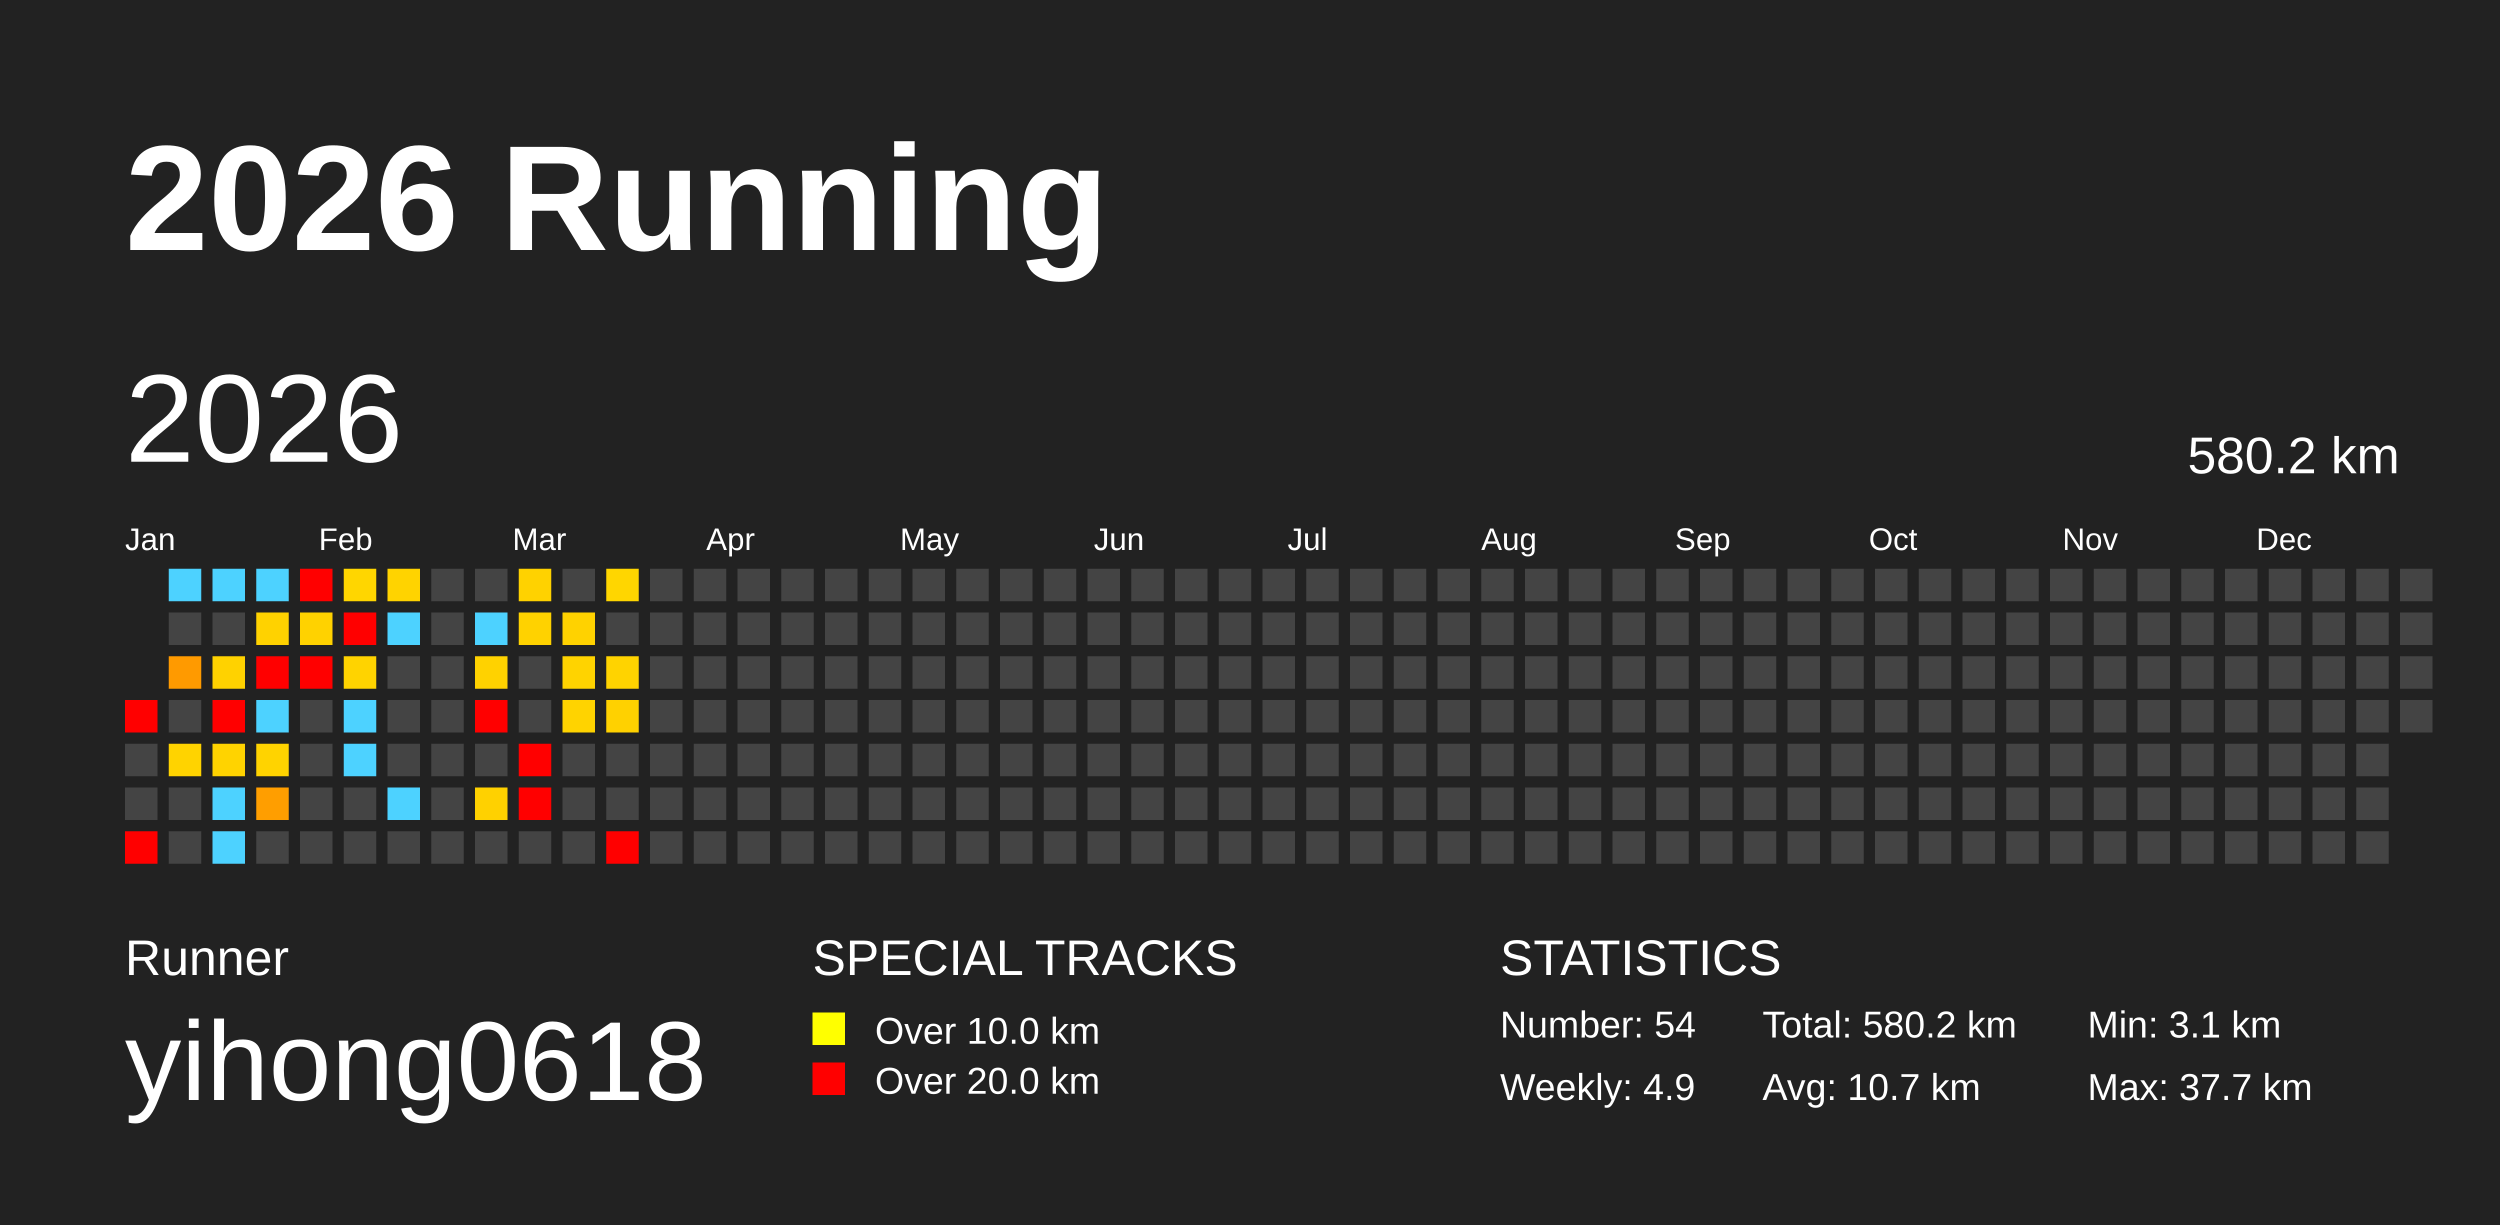
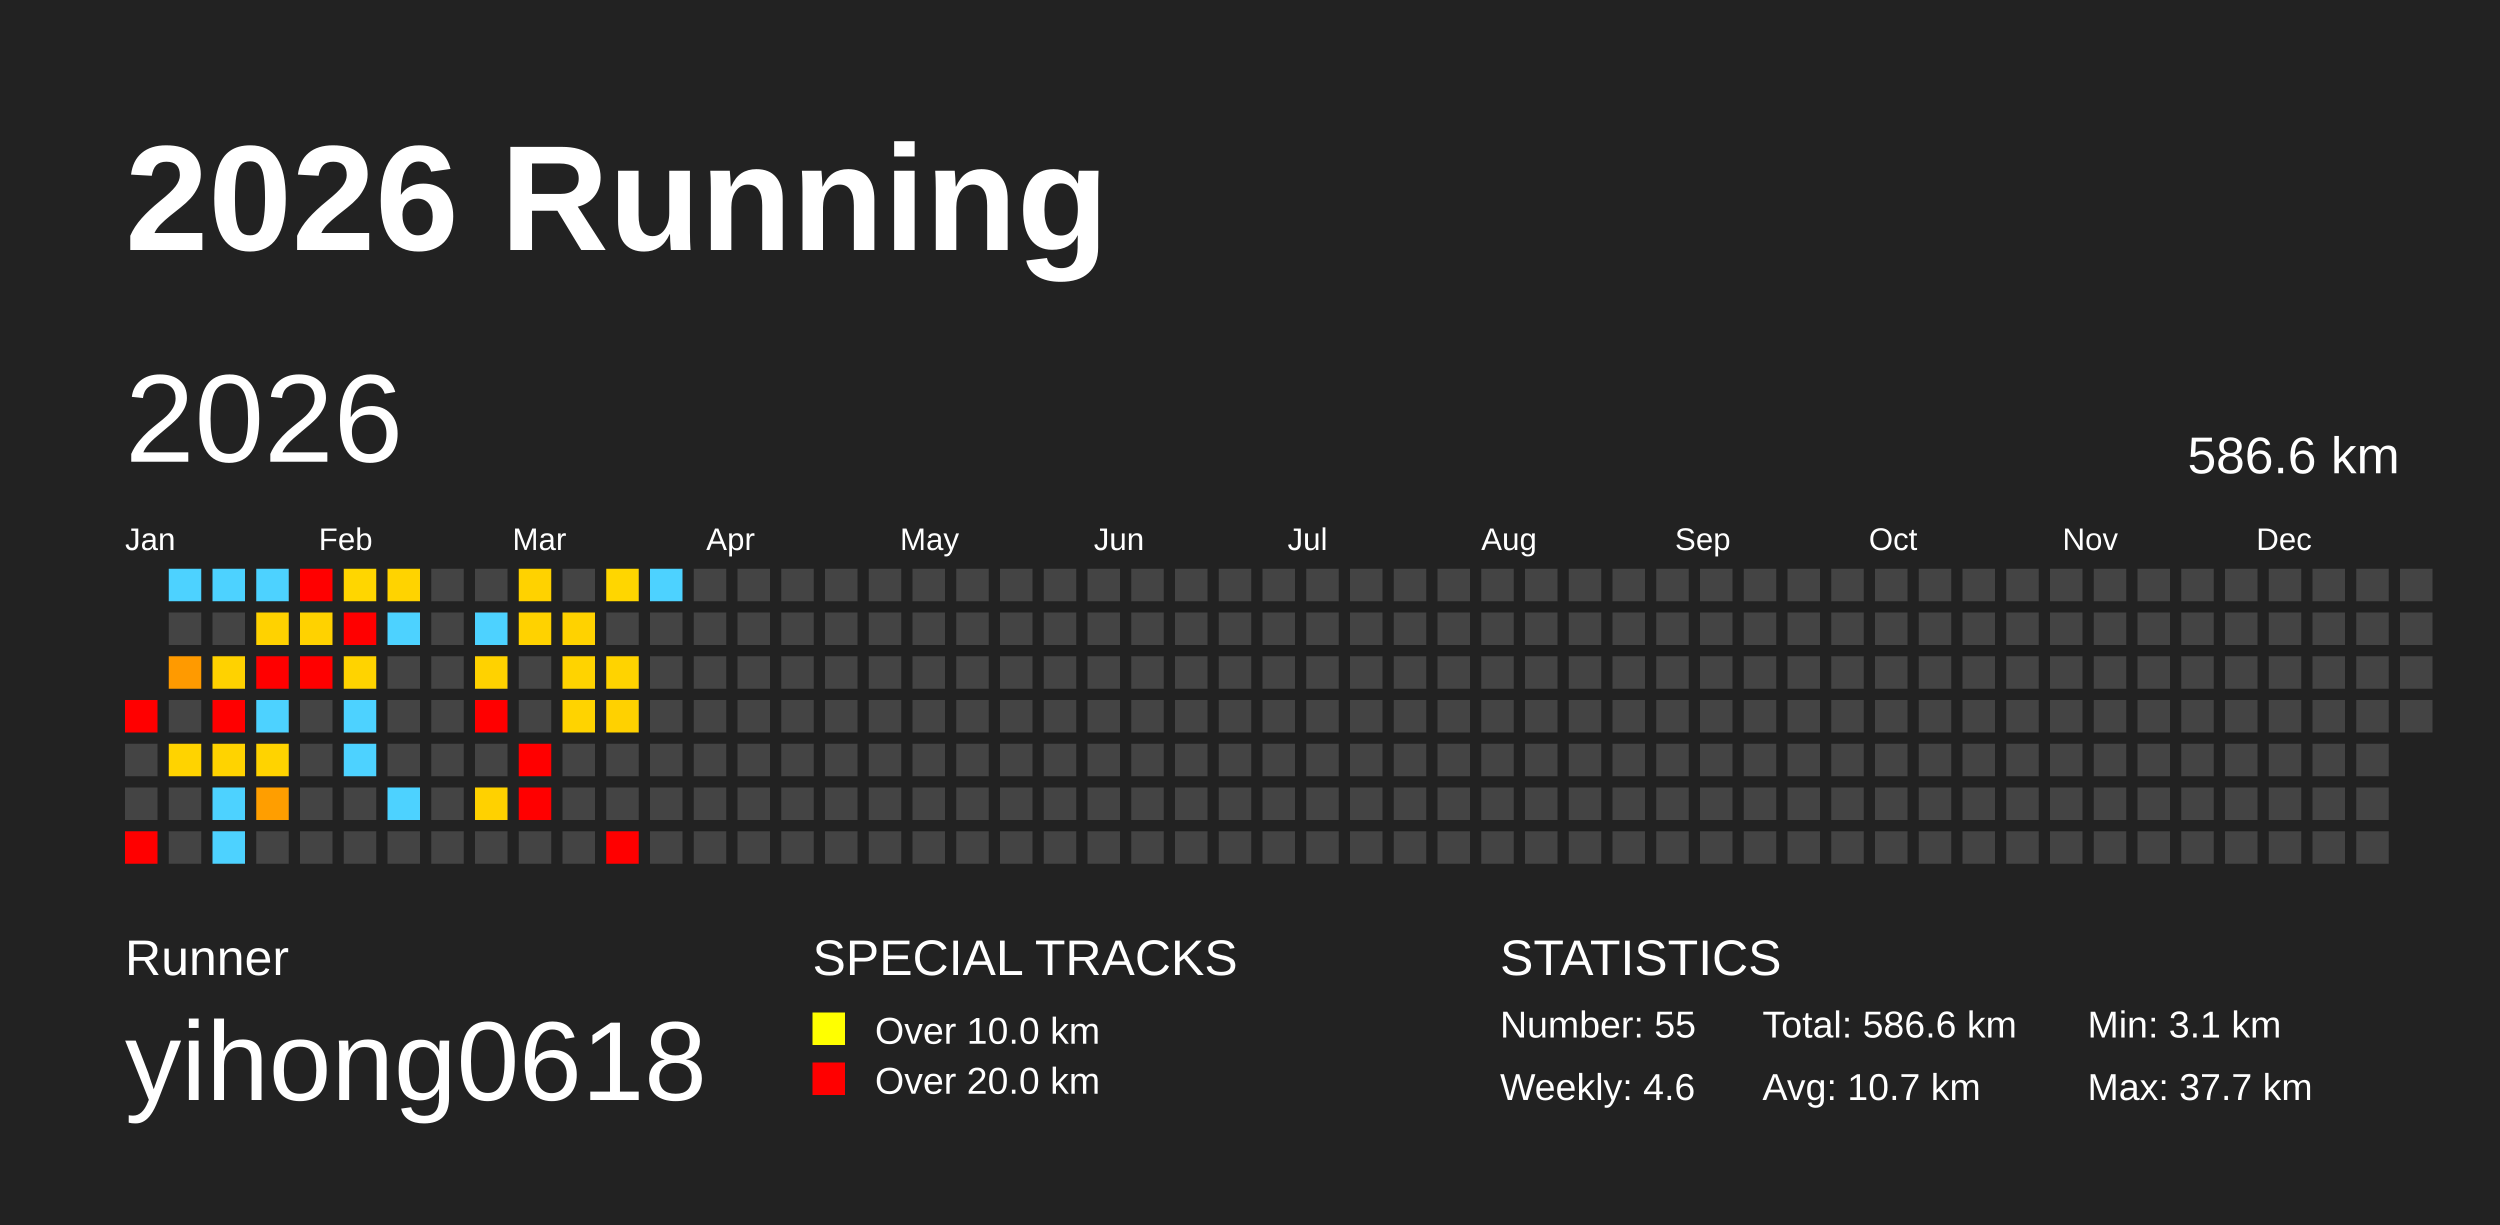
<svg xmlns="http://www.w3.org/2000/svg" baseProfile="full" height="98mm" version="1.1" viewBox="0,0,200,98" width="200mm">
  <defs />
  <rect fill="#222222" height="98" width="200" x="0" y="0" />
  <text fill="#FFFFFF" style="font-size:12px; font-family:Arial; font-weight:bold;" x="10" y="20">2026 Running</text>
  <text fill="#FFFFFF" style="font-size:4px; font-family:Arial" x="10" y="78">Runner</text>
  <text fill="#FFFFFF" style="font-size:9px; font-family:Arial" x="10" y="88">yihong0618</text>
  <text fill="#FFFFFF" style="font-size:4px; font-family:Arial" x="65" y="78">SPECIAL TRACKS</text>
  <rect fill="yellow" height="2.6" width="2.6" x="65" y="81" />
  <text fill="#FFFFFF" style="font-size:3px; font-family:Arial" x="70" y="83.5">Over 10.0 km</text>
  <rect fill="red" height="2.6" width="2.6" x="65" y="85" />
  <text fill="#FFFFFF" style="font-size:3px; font-family:Arial" x="70" y="87.5">Over 20.0 km</text>
  <text fill="#FFFFFF" style="font-size:4px; font-family:Arial" x="120" y="78">STATISTICS</text>
-   <text fill="#FFFFFF" style="font-size:3px; font-family:Arial" x="120" y="83">Number: 54</text>
-   <text fill="#FFFFFF" style="font-size:3px; font-family:Arial" x="120" y="88">Weekly: 4.9</text>
-   <text fill="#FFFFFF" style="font-size:3px; font-family:Arial" x="141" y="83">Total: 580.2 km</text>
+   <text fill="#FFFFFF" style="font-size:3px; font-family:Arial" x="120" y="83">Number: 55</text>
+   <text fill="#FFFFFF" style="font-size:3px; font-family:Arial" x="120" y="88">Weekly: 4.6</text>
+   <text fill="#FFFFFF" style="font-size:3px; font-family:Arial" x="141" y="83">Total: 586.6 km</text>
  <text fill="#FFFFFF" style="font-size:3px; font-family:Arial" x="141" y="88">Avg: 10.7 km</text>
  <text fill="#FFFFFF" style="font-size:3px; font-family:Arial" x="167" y="83">Min: 3.1 km</text>
  <text fill="#FFFFFF" style="font-size:3px; font-family:Arial" x="167" y="88">Max: 37.7 km</text>
  <text dominant-baseline="hanging" fill="#FFFFFF" style="font-size:10.0px; font-family:Arial;" x="10" y="30">2026</text>
-   <text dominant-baseline="hanging" fill="#FFFFFF" style="font-size:4.125px; font-family:Arial;" x="175" y="35">580.2 km</text>
+   <text dominant-baseline="hanging" fill="#FFFFFF" style="font-size:4.125px; font-family:Arial;" x="175" y="35">586.6 km</text>
  <text fill="#FFFFFF" style="font-size:2.5px; font-family:Arial" x="10.0" y="44">Jan</text>
  <text fill="#FFFFFF" style="font-size:2.5px; font-family:Arial" x="25.5" y="44">Feb</text>
  <text fill="#FFFFFF" style="font-size:2.5px; font-family:Arial" x="41.0" y="44">Mar</text>
  <text fill="#FFFFFF" style="font-size:2.5px; font-family:Arial" x="56.5" y="44">Apr</text>
  <text fill="#FFFFFF" style="font-size:2.5px; font-family:Arial" x="72.0" y="44">May</text>
  <text fill="#FFFFFF" style="font-size:2.5px; font-family:Arial" x="87.5" y="44">Jun</text>
  <text fill="#FFFFFF" style="font-size:2.5px; font-family:Arial" x="103.0" y="44">Jul</text>
  <text fill="#FFFFFF" style="font-size:2.5px; font-family:Arial" x="118.5" y="44">Aug</text>
  <text fill="#FFFFFF" style="font-size:2.5px; font-family:Arial" x="134.0" y="44">Sep</text>
  <text fill="#FFFFFF" style="font-size:2.5px; font-family:Arial" x="149.5" y="44">Oct</text>
  <text fill="#FFFFFF" style="font-size:2.5px; font-family:Arial" x="165.0" y="44">Nov</text>
  <text fill="#FFFFFF" style="font-size:2.5px; font-family:Arial" x="180.5" y="44">Dec</text>
  <rect fill="red" height="2.6" width="2.6" x="10.0" y="56.0" />
  <rect fill="#444444" height="2.6" width="2.6" x="10.0" y="59.5" />
  <rect fill="#444444" height="2.6" width="2.6" x="10.0" y="63.0" />
  <rect fill="red" height="2.6" width="2.6" x="10.0" y="66.5" />
  <rect fill="#4dd2ff" height="2.6" width="2.6" x="13.5" y="45.5" />
  <rect fill="#444444" height="2.6" width="2.6" x="13.5" y="49.0" />
  <rect fill="#ff9a00" height="2.6" width="2.6" x="13.5" y="52.5" />
  <rect fill="#444444" height="2.6" width="2.6" x="13.5" y="56.0" />
  <rect fill="#ffd300" height="2.6" width="2.6" x="13.5" y="59.5" />
  <rect fill="#444444" height="2.6" width="2.6" x="13.5" y="63.0" />
  <rect fill="#444444" height="2.6" width="2.6" x="13.5" y="66.5" />
  <rect fill="#4dd2ff" height="2.6" width="2.6" x="17.0" y="45.5" />
  <rect fill="#444444" height="2.6" width="2.6" x="17.0" y="49.0" />
  <rect fill="#ffd200" height="2.6" width="2.6" x="17.0" y="52.5" />
  <rect fill="red" height="2.6" width="2.6" x="17.0" y="56.0" />
  <rect fill="#ffd300" height="2.6" width="2.6" x="17.0" y="59.5" />
  <rect fill="#4dd2ff" height="2.6" width="2.6" x="17.0" y="63.0" />
  <rect fill="#4dd2ff" height="2.6" width="2.6" x="17.0" y="66.5" />
  <rect fill="#4dd2ff" height="2.6" width="2.6" x="20.5" y="45.5" />
  <rect fill="#ffd200" height="2.6" width="2.6" x="20.5" y="49.0" />
  <rect fill="red" height="2.6" width="2.6" x="20.5" y="52.5" />
  <rect fill="#4dd2ff" height="2.6" width="2.6" x="20.5" y="56.0" />
  <rect fill="#ffd300" height="2.6" width="2.6" x="20.5" y="59.5" />
  <rect fill="#ff9e00" height="2.6" width="2.6" x="20.5" y="63.0" />
  <rect fill="#444444" height="2.6" width="2.6" x="20.5" y="66.5" />
  <rect fill="red" height="2.6" width="2.6" x="24.0" y="45.5" />
  <rect fill="#ffd200" height="2.6" width="2.6" x="24.0" y="49.0" />
  <rect fill="red" height="2.6" width="2.6" x="24.0" y="52.5" />
  <rect fill="#444444" height="2.6" width="2.6" x="24.0" y="56.0" />
  <rect fill="#444444" height="2.6" width="2.6" x="24.0" y="59.5" />
  <rect fill="#444444" height="2.6" width="2.6" x="24.0" y="63.0" />
  <rect fill="#444444" height="2.6" width="2.6" x="24.0" y="66.5" />
  <rect fill="#ffd600" height="2.6" width="2.6" x="27.5" y="45.5" />
  <rect fill="red" height="2.6" width="2.6" x="27.5" y="49.0" />
  <rect fill="#ffd300" height="2.6" width="2.6" x="27.5" y="52.5" />
  <rect fill="#4dd2ff" height="2.6" width="2.6" x="27.5" y="56.0" />
  <rect fill="#4dd2ff" height="2.6" width="2.6" x="27.5" y="59.5" />
  <rect fill="#444444" height="2.6" width="2.6" x="27.5" y="63.0" />
  <rect fill="#444444" height="2.6" width="2.6" x="27.5" y="66.5" />
  <rect fill="#ffd300" height="2.6" width="2.6" x="31.0" y="45.5" />
  <rect fill="#4dd2ff" height="2.6" width="2.6" x="31.0" y="49.0" />
  <rect fill="#444444" height="2.6" width="2.6" x="31.0" y="52.5" />
  <rect fill="#444444" height="2.6" width="2.6" x="31.0" y="56.0" />
  <rect fill="#444444" height="2.6" width="2.6" x="31.0" y="59.5" />
  <rect fill="#4dd2ff" height="2.6" width="2.6" x="31.0" y="63.0" />
  <rect fill="#444444" height="2.6" width="2.6" x="31.0" y="66.5" />
  <rect fill="#444444" height="2.6" width="2.6" x="34.5" y="45.5" />
  <rect fill="#444444" height="2.6" width="2.6" x="34.5" y="49.0" />
  <rect fill="#444444" height="2.6" width="2.6" x="34.5" y="52.5" />
  <rect fill="#444444" height="2.6" width="2.6" x="34.5" y="56.0" />
  <rect fill="#444444" height="2.6" width="2.6" x="34.5" y="59.5" />
  <rect fill="#444444" height="2.6" width="2.6" x="34.5" y="63.0" />
  <rect fill="#444444" height="2.6" width="2.6" x="34.5" y="66.5" />
  <rect fill="#444444" height="2.6" width="2.6" x="38.0" y="45.5" />
  <rect fill="#4dd2ff" height="2.6" width="2.6" x="38.0" y="49.0" />
  <rect fill="#ffd200" height="2.6" width="2.6" x="38.0" y="52.5" />
  <rect fill="red" height="2.6" width="2.6" x="38.0" y="56.0" />
  <rect fill="#444444" height="2.6" width="2.6" x="38.0" y="59.5" />
  <rect fill="#ffd100" height="2.6" width="2.6" x="38.0" y="63.0" />
  <rect fill="#444444" height="2.6" width="2.6" x="38.0" y="66.5" />
  <rect fill="#ffd200" height="2.6" width="2.6" x="41.5" y="45.5" />
  <rect fill="#ffd200" height="2.6" width="2.6" x="41.5" y="49.0" />
  <rect fill="#444444" height="2.6" width="2.6" x="41.5" y="52.5" />
  <rect fill="#444444" height="2.6" width="2.6" x="41.5" y="56.0" />
  <rect fill="red" height="2.6" width="2.6" x="41.5" y="59.5" />
  <rect fill="red" height="2.6" width="2.6" x="41.5" y="63.0" />
  <rect fill="#444444" height="2.6" width="2.6" x="41.5" y="66.5" />
  <rect fill="#444444" height="2.6" width="2.6" x="45.0" y="45.5" />
  <rect fill="#ffd200" height="2.6" width="2.6" x="45.0" y="49.0" />
  <rect fill="#ffd300" height="2.6" width="2.6" x="45.0" y="52.5" />
  <rect fill="#ffd300" height="2.6" width="2.6" x="45.0" y="56.0" />
  <rect fill="#444444" height="2.6" width="2.6" x="45.0" y="59.5" />
  <rect fill="#444444" height="2.6" width="2.6" x="45.0" y="63.0" />
  <rect fill="#444444" height="2.6" width="2.6" x="45.0" y="66.5" />
  <rect fill="#ffd600" height="2.6" width="2.6" x="48.5" y="45.5" />
  <rect fill="#444444" height="2.6" width="2.6" x="48.5" y="49.0" />
  <rect fill="#ffd300" height="2.6" width="2.6" x="48.5" y="52.5" />
  <rect fill="#ffd100" height="2.6" width="2.6" x="48.5" y="56.0" />
  <rect fill="#444444" height="2.6" width="2.6" x="48.5" y="59.5" />
  <rect fill="#444444" height="2.6" width="2.6" x="48.5" y="63.0" />
  <rect fill="red" height="2.6" width="2.6" x="48.5" y="66.5" />
-   <rect fill="#444444" height="2.6" width="2.6" x="52.0" y="45.5" />
+   <rect fill="#4dd2ff" height="2.6" width="2.6" x="52.0" y="45.5" />
  <rect fill="#444444" height="2.6" width="2.6" x="52.0" y="49.0" />
  <rect fill="#444444" height="2.6" width="2.6" x="52.0" y="52.5" />
  <rect fill="#444444" height="2.6" width="2.6" x="52.0" y="56.0" />
  <rect fill="#444444" height="2.6" width="2.6" x="52.0" y="59.5" />
  <rect fill="#444444" height="2.6" width="2.6" x="52.0" y="63.0" />
  <rect fill="#444444" height="2.6" width="2.6" x="52.0" y="66.5" />
  <rect fill="#444444" height="2.6" width="2.6" x="55.5" y="45.5" />
  <rect fill="#444444" height="2.6" width="2.6" x="55.5" y="49.0" />
  <rect fill="#444444" height="2.6" width="2.6" x="55.5" y="52.5" />
  <rect fill="#444444" height="2.6" width="2.6" x="55.5" y="56.0" />
  <rect fill="#444444" height="2.6" width="2.6" x="55.5" y="59.5" />
  <rect fill="#444444" height="2.6" width="2.6" x="55.5" y="63.0" />
  <rect fill="#444444" height="2.6" width="2.6" x="55.5" y="66.5" />
  <rect fill="#444444" height="2.6" width="2.6" x="59.0" y="45.5" />
  <rect fill="#444444" height="2.6" width="2.6" x="59.0" y="49.0" />
  <rect fill="#444444" height="2.6" width="2.6" x="59.0" y="52.5" />
  <rect fill="#444444" height="2.6" width="2.6" x="59.0" y="56.0" />
  <rect fill="#444444" height="2.6" width="2.6" x="59.0" y="59.5" />
  <rect fill="#444444" height="2.6" width="2.6" x="59.0" y="63.0" />
  <rect fill="#444444" height="2.6" width="2.6" x="59.0" y="66.5" />
  <rect fill="#444444" height="2.6" width="2.6" x="62.5" y="45.5" />
  <rect fill="#444444" height="2.6" width="2.6" x="62.5" y="49.0" />
  <rect fill="#444444" height="2.6" width="2.6" x="62.5" y="52.5" />
  <rect fill="#444444" height="2.6" width="2.6" x="62.5" y="56.0" />
  <rect fill="#444444" height="2.6" width="2.6" x="62.5" y="59.5" />
  <rect fill="#444444" height="2.6" width="2.6" x="62.5" y="63.0" />
  <rect fill="#444444" height="2.6" width="2.6" x="62.5" y="66.5" />
  <rect fill="#444444" height="2.6" width="2.6" x="66.0" y="45.5" />
  <rect fill="#444444" height="2.6" width="2.6" x="66.0" y="49.0" />
  <rect fill="#444444" height="2.6" width="2.6" x="66.0" y="52.5" />
  <rect fill="#444444" height="2.6" width="2.6" x="66.0" y="56.0" />
  <rect fill="#444444" height="2.6" width="2.6" x="66.0" y="59.5" />
  <rect fill="#444444" height="2.6" width="2.6" x="66.0" y="63.0" />
  <rect fill="#444444" height="2.6" width="2.6" x="66.0" y="66.5" />
  <rect fill="#444444" height="2.6" width="2.6" x="69.5" y="45.5" />
  <rect fill="#444444" height="2.6" width="2.6" x="69.5" y="49.0" />
  <rect fill="#444444" height="2.6" width="2.6" x="69.5" y="52.5" />
  <rect fill="#444444" height="2.6" width="2.6" x="69.5" y="56.0" />
  <rect fill="#444444" height="2.6" width="2.6" x="69.5" y="59.5" />
  <rect fill="#444444" height="2.6" width="2.6" x="69.5" y="63.0" />
  <rect fill="#444444" height="2.6" width="2.6" x="69.5" y="66.5" />
  <rect fill="#444444" height="2.6" width="2.6" x="73.0" y="45.5" />
  <rect fill="#444444" height="2.6" width="2.6" x="73.0" y="49.0" />
  <rect fill="#444444" height="2.6" width="2.6" x="73.0" y="52.5" />
  <rect fill="#444444" height="2.6" width="2.6" x="73.0" y="56.0" />
  <rect fill="#444444" height="2.6" width="2.6" x="73.0" y="59.5" />
  <rect fill="#444444" height="2.6" width="2.6" x="73.0" y="63.0" />
  <rect fill="#444444" height="2.6" width="2.6" x="73.0" y="66.5" />
  <rect fill="#444444" height="2.6" width="2.6" x="76.5" y="45.5" />
  <rect fill="#444444" height="2.6" width="2.6" x="76.5" y="49.0" />
  <rect fill="#444444" height="2.6" width="2.6" x="76.5" y="52.5" />
  <rect fill="#444444" height="2.6" width="2.6" x="76.5" y="56.0" />
  <rect fill="#444444" height="2.6" width="2.6" x="76.5" y="59.5" />
  <rect fill="#444444" height="2.6" width="2.6" x="76.5" y="63.0" />
  <rect fill="#444444" height="2.6" width="2.6" x="76.5" y="66.5" />
  <rect fill="#444444" height="2.6" width="2.6" x="80.0" y="45.5" />
  <rect fill="#444444" height="2.6" width="2.6" x="80.0" y="49.0" />
  <rect fill="#444444" height="2.6" width="2.6" x="80.0" y="52.5" />
  <rect fill="#444444" height="2.6" width="2.6" x="80.0" y="56.0" />
  <rect fill="#444444" height="2.6" width="2.6" x="80.0" y="59.5" />
  <rect fill="#444444" height="2.6" width="2.6" x="80.0" y="63.0" />
  <rect fill="#444444" height="2.6" width="2.6" x="80.0" y="66.5" />
  <rect fill="#444444" height="2.6" width="2.6" x="83.5" y="45.5" />
  <rect fill="#444444" height="2.6" width="2.6" x="83.5" y="49.0" />
  <rect fill="#444444" height="2.6" width="2.6" x="83.5" y="52.5" />
  <rect fill="#444444" height="2.6" width="2.6" x="83.5" y="56.0" />
  <rect fill="#444444" height="2.6" width="2.6" x="83.5" y="59.5" />
  <rect fill="#444444" height="2.6" width="2.6" x="83.5" y="63.0" />
  <rect fill="#444444" height="2.6" width="2.6" x="83.5" y="66.5" />
  <rect fill="#444444" height="2.6" width="2.6" x="87.0" y="45.5" />
  <rect fill="#444444" height="2.6" width="2.6" x="87.0" y="49.0" />
  <rect fill="#444444" height="2.6" width="2.6" x="87.0" y="52.5" />
  <rect fill="#444444" height="2.6" width="2.6" x="87.0" y="56.0" />
  <rect fill="#444444" height="2.6" width="2.6" x="87.0" y="59.5" />
  <rect fill="#444444" height="2.6" width="2.6" x="87.0" y="63.0" />
  <rect fill="#444444" height="2.6" width="2.6" x="87.0" y="66.5" />
  <rect fill="#444444" height="2.6" width="2.6" x="90.5" y="45.5" />
  <rect fill="#444444" height="2.6" width="2.6" x="90.5" y="49.0" />
  <rect fill="#444444" height="2.6" width="2.6" x="90.5" y="52.5" />
  <rect fill="#444444" height="2.6" width="2.6" x="90.5" y="56.0" />
  <rect fill="#444444" height="2.6" width="2.6" x="90.5" y="59.5" />
  <rect fill="#444444" height="2.6" width="2.6" x="90.5" y="63.0" />
  <rect fill="#444444" height="2.6" width="2.6" x="90.5" y="66.5" />
  <rect fill="#444444" height="2.6" width="2.6" x="94.0" y="45.5" />
  <rect fill="#444444" height="2.6" width="2.6" x="94.0" y="49.0" />
  <rect fill="#444444" height="2.6" width="2.6" x="94.0" y="52.5" />
  <rect fill="#444444" height="2.6" width="2.6" x="94.0" y="56.0" />
  <rect fill="#444444" height="2.6" width="2.6" x="94.0" y="59.5" />
  <rect fill="#444444" height="2.6" width="2.6" x="94.0" y="63.0" />
  <rect fill="#444444" height="2.6" width="2.6" x="94.0" y="66.5" />
  <rect fill="#444444" height="2.6" width="2.6" x="97.5" y="45.5" />
  <rect fill="#444444" height="2.6" width="2.6" x="97.5" y="49.0" />
  <rect fill="#444444" height="2.6" width="2.6" x="97.5" y="52.5" />
  <rect fill="#444444" height="2.6" width="2.6" x="97.5" y="56.0" />
  <rect fill="#444444" height="2.6" width="2.6" x="97.5" y="59.5" />
  <rect fill="#444444" height="2.6" width="2.6" x="97.5" y="63.0" />
  <rect fill="#444444" height="2.6" width="2.6" x="97.5" y="66.5" />
  <rect fill="#444444" height="2.6" width="2.6" x="101.0" y="45.5" />
  <rect fill="#444444" height="2.6" width="2.6" x="101.0" y="49.0" />
  <rect fill="#444444" height="2.6" width="2.6" x="101.0" y="52.5" />
  <rect fill="#444444" height="2.6" width="2.6" x="101.0" y="56.0" />
  <rect fill="#444444" height="2.6" width="2.6" x="101.0" y="59.5" />
  <rect fill="#444444" height="2.6" width="2.6" x="101.0" y="63.0" />
  <rect fill="#444444" height="2.6" width="2.6" x="101.0" y="66.5" />
  <rect fill="#444444" height="2.6" width="2.6" x="104.5" y="45.5" />
  <rect fill="#444444" height="2.6" width="2.6" x="104.5" y="49.0" />
  <rect fill="#444444" height="2.6" width="2.6" x="104.5" y="52.5" />
  <rect fill="#444444" height="2.6" width="2.6" x="104.5" y="56.0" />
  <rect fill="#444444" height="2.6" width="2.6" x="104.5" y="59.5" />
  <rect fill="#444444" height="2.6" width="2.6" x="104.5" y="63.0" />
  <rect fill="#444444" height="2.6" width="2.6" x="104.5" y="66.5" />
  <rect fill="#444444" height="2.6" width="2.6" x="108.0" y="45.5" />
  <rect fill="#444444" height="2.6" width="2.6" x="108.0" y="49.0" />
  <rect fill="#444444" height="2.6" width="2.6" x="108.0" y="52.5" />
  <rect fill="#444444" height="2.6" width="2.6" x="108.0" y="56.0" />
  <rect fill="#444444" height="2.6" width="2.6" x="108.0" y="59.5" />
  <rect fill="#444444" height="2.6" width="2.6" x="108.0" y="63.0" />
  <rect fill="#444444" height="2.6" width="2.6" x="108.0" y="66.5" />
  <rect fill="#444444" height="2.6" width="2.6" x="111.5" y="45.5" />
  <rect fill="#444444" height="2.6" width="2.6" x="111.5" y="49.0" />
  <rect fill="#444444" height="2.6" width="2.6" x="111.5" y="52.5" />
  <rect fill="#444444" height="2.6" width="2.6" x="111.5" y="56.0" />
  <rect fill="#444444" height="2.6" width="2.6" x="111.5" y="59.5" />
  <rect fill="#444444" height="2.6" width="2.6" x="111.5" y="63.0" />
  <rect fill="#444444" height="2.6" width="2.6" x="111.5" y="66.5" />
  <rect fill="#444444" height="2.6" width="2.6" x="115.0" y="45.5" />
  <rect fill="#444444" height="2.6" width="2.6" x="115.0" y="49.0" />
  <rect fill="#444444" height="2.6" width="2.6" x="115.0" y="52.5" />
  <rect fill="#444444" height="2.6" width="2.6" x="115.0" y="56.0" />
  <rect fill="#444444" height="2.6" width="2.6" x="115.0" y="59.5" />
  <rect fill="#444444" height="2.6" width="2.6" x="115.0" y="63.0" />
  <rect fill="#444444" height="2.6" width="2.6" x="115.0" y="66.5" />
  <rect fill="#444444" height="2.6" width="2.6" x="118.5" y="45.5" />
  <rect fill="#444444" height="2.6" width="2.6" x="118.5" y="49.0" />
  <rect fill="#444444" height="2.6" width="2.6" x="118.5" y="52.5" />
  <rect fill="#444444" height="2.6" width="2.6" x="118.5" y="56.0" />
  <rect fill="#444444" height="2.6" width="2.6" x="118.5" y="59.5" />
  <rect fill="#444444" height="2.6" width="2.6" x="118.5" y="63.0" />
  <rect fill="#444444" height="2.6" width="2.6" x="118.5" y="66.5" />
  <rect fill="#444444" height="2.6" width="2.6" x="122.0" y="45.5" />
  <rect fill="#444444" height="2.6" width="2.6" x="122.0" y="49.0" />
  <rect fill="#444444" height="2.6" width="2.6" x="122.0" y="52.5" />
  <rect fill="#444444" height="2.6" width="2.6" x="122.0" y="56.0" />
  <rect fill="#444444" height="2.6" width="2.6" x="122.0" y="59.5" />
  <rect fill="#444444" height="2.6" width="2.6" x="122.0" y="63.0" />
  <rect fill="#444444" height="2.6" width="2.6" x="122.0" y="66.5" />
  <rect fill="#444444" height="2.6" width="2.6" x="125.5" y="45.5" />
  <rect fill="#444444" height="2.6" width="2.6" x="125.5" y="49.0" />
  <rect fill="#444444" height="2.6" width="2.6" x="125.5" y="52.5" />
  <rect fill="#444444" height="2.6" width="2.6" x="125.5" y="56.0" />
  <rect fill="#444444" height="2.6" width="2.6" x="125.5" y="59.5" />
  <rect fill="#444444" height="2.6" width="2.6" x="125.5" y="63.0" />
  <rect fill="#444444" height="2.6" width="2.6" x="125.5" y="66.5" />
  <rect fill="#444444" height="2.6" width="2.6" x="129.0" y="45.5" />
  <rect fill="#444444" height="2.6" width="2.6" x="129.0" y="49.0" />
  <rect fill="#444444" height="2.6" width="2.6" x="129.0" y="52.5" />
  <rect fill="#444444" height="2.6" width="2.6" x="129.0" y="56.0" />
  <rect fill="#444444" height="2.6" width="2.6" x="129.0" y="59.5" />
  <rect fill="#444444" height="2.6" width="2.6" x="129.0" y="63.0" />
  <rect fill="#444444" height="2.6" width="2.6" x="129.0" y="66.5" />
  <rect fill="#444444" height="2.6" width="2.6" x="132.5" y="45.5" />
  <rect fill="#444444" height="2.6" width="2.6" x="132.5" y="49.0" />
  <rect fill="#444444" height="2.6" width="2.6" x="132.5" y="52.5" />
  <rect fill="#444444" height="2.6" width="2.6" x="132.5" y="56.0" />
  <rect fill="#444444" height="2.6" width="2.6" x="132.5" y="59.5" />
  <rect fill="#444444" height="2.6" width="2.6" x="132.5" y="63.0" />
  <rect fill="#444444" height="2.6" width="2.6" x="132.5" y="66.5" />
  <rect fill="#444444" height="2.6" width="2.6" x="136.0" y="45.5" />
  <rect fill="#444444" height="2.6" width="2.6" x="136.0" y="49.0" />
  <rect fill="#444444" height="2.6" width="2.6" x="136.0" y="52.5" />
  <rect fill="#444444" height="2.6" width="2.6" x="136.0" y="56.0" />
  <rect fill="#444444" height="2.6" width="2.6" x="136.0" y="59.5" />
  <rect fill="#444444" height="2.6" width="2.6" x="136.0" y="63.0" />
  <rect fill="#444444" height="2.6" width="2.6" x="136.0" y="66.5" />
  <rect fill="#444444" height="2.6" width="2.6" x="139.5" y="45.5" />
  <rect fill="#444444" height="2.6" width="2.6" x="139.5" y="49.0" />
  <rect fill="#444444" height="2.6" width="2.6" x="139.5" y="52.5" />
  <rect fill="#444444" height="2.6" width="2.6" x="139.5" y="56.0" />
  <rect fill="#444444" height="2.6" width="2.6" x="139.5" y="59.5" />
  <rect fill="#444444" height="2.6" width="2.6" x="139.5" y="63.0" />
  <rect fill="#444444" height="2.6" width="2.6" x="139.5" y="66.5" />
  <rect fill="#444444" height="2.6" width="2.6" x="143.0" y="45.5" />
  <rect fill="#444444" height="2.6" width="2.6" x="143.0" y="49.0" />
  <rect fill="#444444" height="2.6" width="2.6" x="143.0" y="52.5" />
  <rect fill="#444444" height="2.6" width="2.6" x="143.0" y="56.0" />
  <rect fill="#444444" height="2.6" width="2.6" x="143.0" y="59.5" />
  <rect fill="#444444" height="2.6" width="2.6" x="143.0" y="63.0" />
  <rect fill="#444444" height="2.6" width="2.6" x="143.0" y="66.5" />
  <rect fill="#444444" height="2.6" width="2.6" x="146.5" y="45.5" />
  <rect fill="#444444" height="2.6" width="2.6" x="146.5" y="49.0" />
  <rect fill="#444444" height="2.6" width="2.6" x="146.5" y="52.5" />
  <rect fill="#444444" height="2.6" width="2.6" x="146.5" y="56.0" />
  <rect fill="#444444" height="2.6" width="2.6" x="146.5" y="59.5" />
  <rect fill="#444444" height="2.6" width="2.6" x="146.5" y="63.0" />
  <rect fill="#444444" height="2.6" width="2.6" x="146.5" y="66.5" />
  <rect fill="#444444" height="2.6" width="2.6" x="150.0" y="45.5" />
  <rect fill="#444444" height="2.6" width="2.6" x="150.0" y="49.0" />
  <rect fill="#444444" height="2.6" width="2.6" x="150.0" y="52.5" />
  <rect fill="#444444" height="2.6" width="2.6" x="150.0" y="56.0" />
  <rect fill="#444444" height="2.6" width="2.6" x="150.0" y="59.5" />
  <rect fill="#444444" height="2.6" width="2.6" x="150.0" y="63.0" />
  <rect fill="#444444" height="2.6" width="2.6" x="150.0" y="66.5" />
  <rect fill="#444444" height="2.6" width="2.6" x="153.5" y="45.5" />
  <rect fill="#444444" height="2.6" width="2.6" x="153.5" y="49.0" />
  <rect fill="#444444" height="2.6" width="2.6" x="153.5" y="52.5" />
  <rect fill="#444444" height="2.6" width="2.6" x="153.5" y="56.0" />
  <rect fill="#444444" height="2.6" width="2.6" x="153.5" y="59.5" />
  <rect fill="#444444" height="2.6" width="2.6" x="153.5" y="63.0" />
  <rect fill="#444444" height="2.6" width="2.6" x="153.5" y="66.5" />
  <rect fill="#444444" height="2.6" width="2.6" x="157.0" y="45.5" />
  <rect fill="#444444" height="2.6" width="2.6" x="157.0" y="49.0" />
  <rect fill="#444444" height="2.6" width="2.6" x="157.0" y="52.5" />
  <rect fill="#444444" height="2.6" width="2.6" x="157.0" y="56.0" />
  <rect fill="#444444" height="2.6" width="2.6" x="157.0" y="59.5" />
  <rect fill="#444444" height="2.6" width="2.6" x="157.0" y="63.0" />
  <rect fill="#444444" height="2.6" width="2.6" x="157.0" y="66.5" />
  <rect fill="#444444" height="2.6" width="2.6" x="160.5" y="45.5" />
  <rect fill="#444444" height="2.6" width="2.6" x="160.5" y="49.0" />
  <rect fill="#444444" height="2.6" width="2.6" x="160.5" y="52.5" />
  <rect fill="#444444" height="2.6" width="2.6" x="160.5" y="56.0" />
  <rect fill="#444444" height="2.6" width="2.6" x="160.5" y="59.5" />
  <rect fill="#444444" height="2.6" width="2.6" x="160.5" y="63.0" />
  <rect fill="#444444" height="2.6" width="2.6" x="160.5" y="66.5" />
  <rect fill="#444444" height="2.6" width="2.6" x="164.0" y="45.5" />
  <rect fill="#444444" height="2.6" width="2.6" x="164.0" y="49.0" />
  <rect fill="#444444" height="2.6" width="2.6" x="164.0" y="52.5" />
  <rect fill="#444444" height="2.6" width="2.6" x="164.0" y="56.0" />
  <rect fill="#444444" height="2.6" width="2.6" x="164.0" y="59.5" />
  <rect fill="#444444" height="2.6" width="2.6" x="164.0" y="63.0" />
  <rect fill="#444444" height="2.6" width="2.6" x="164.0" y="66.5" />
  <rect fill="#444444" height="2.6" width="2.6" x="167.5" y="45.5" />
  <rect fill="#444444" height="2.6" width="2.6" x="167.5" y="49.0" />
  <rect fill="#444444" height="2.6" width="2.6" x="167.5" y="52.5" />
  <rect fill="#444444" height="2.6" width="2.6" x="167.5" y="56.0" />
  <rect fill="#444444" height="2.6" width="2.6" x="167.5" y="59.5" />
  <rect fill="#444444" height="2.6" width="2.6" x="167.5" y="63.0" />
  <rect fill="#444444" height="2.6" width="2.6" x="167.5" y="66.5" />
  <rect fill="#444444" height="2.6" width="2.6" x="171.0" y="45.5" />
  <rect fill="#444444" height="2.6" width="2.6" x="171.0" y="49.0" />
  <rect fill="#444444" height="2.6" width="2.6" x="171.0" y="52.5" />
  <rect fill="#444444" height="2.6" width="2.6" x="171.0" y="56.0" />
  <rect fill="#444444" height="2.6" width="2.6" x="171.0" y="59.5" />
  <rect fill="#444444" height="2.6" width="2.6" x="171.0" y="63.0" />
  <rect fill="#444444" height="2.6" width="2.6" x="171.0" y="66.5" />
  <rect fill="#444444" height="2.6" width="2.6" x="174.5" y="45.5" />
  <rect fill="#444444" height="2.6" width="2.6" x="174.5" y="49.0" />
  <rect fill="#444444" height="2.6" width="2.6" x="174.5" y="52.5" />
  <rect fill="#444444" height="2.6" width="2.6" x="174.5" y="56.0" />
  <rect fill="#444444" height="2.6" width="2.6" x="174.5" y="59.5" />
  <rect fill="#444444" height="2.6" width="2.6" x="174.5" y="63.0" />
  <rect fill="#444444" height="2.6" width="2.6" x="174.5" y="66.5" />
  <rect fill="#444444" height="2.6" width="2.6" x="178.0" y="45.5" />
  <rect fill="#444444" height="2.6" width="2.6" x="178.0" y="49.0" />
  <rect fill="#444444" height="2.6" width="2.6" x="178.0" y="52.5" />
  <rect fill="#444444" height="2.6" width="2.6" x="178.0" y="56.0" />
  <rect fill="#444444" height="2.6" width="2.6" x="178.0" y="59.5" />
  <rect fill="#444444" height="2.6" width="2.6" x="178.0" y="63.0" />
  <rect fill="#444444" height="2.6" width="2.6" x="178.0" y="66.5" />
  <rect fill="#444444" height="2.6" width="2.6" x="181.5" y="45.5" />
  <rect fill="#444444" height="2.6" width="2.6" x="181.5" y="49.0" />
  <rect fill="#444444" height="2.6" width="2.6" x="181.5" y="52.5" />
  <rect fill="#444444" height="2.6" width="2.6" x="181.5" y="56.0" />
  <rect fill="#444444" height="2.6" width="2.6" x="181.5" y="59.5" />
  <rect fill="#444444" height="2.6" width="2.6" x="181.5" y="63.0" />
  <rect fill="#444444" height="2.6" width="2.6" x="181.5" y="66.5" />
  <rect fill="#444444" height="2.6" width="2.6" x="185.0" y="45.5" />
  <rect fill="#444444" height="2.6" width="2.6" x="185.0" y="49.0" />
  <rect fill="#444444" height="2.6" width="2.6" x="185.0" y="52.5" />
  <rect fill="#444444" height="2.6" width="2.6" x="185.0" y="56.0" />
  <rect fill="#444444" height="2.6" width="2.6" x="185.0" y="59.5" />
  <rect fill="#444444" height="2.6" width="2.6" x="185.0" y="63.0" />
  <rect fill="#444444" height="2.6" width="2.6" x="185.0" y="66.5" />
  <rect fill="#444444" height="2.6" width="2.6" x="188.5" y="45.5" />
  <rect fill="#444444" height="2.6" width="2.6" x="188.5" y="49.0" />
  <rect fill="#444444" height="2.6" width="2.6" x="188.5" y="52.5" />
  <rect fill="#444444" height="2.6" width="2.6" x="188.5" y="56.0" />
  <rect fill="#444444" height="2.6" width="2.6" x="188.5" y="59.5" />
  <rect fill="#444444" height="2.6" width="2.6" x="188.5" y="63.0" />
  <rect fill="#444444" height="2.6" width="2.6" x="188.5" y="66.5" />
  <rect fill="#444444" height="2.6" width="2.6" x="192.0" y="45.5" />
  <rect fill="#444444" height="2.6" width="2.6" x="192.0" y="49.0" />
  <rect fill="#444444" height="2.6" width="2.6" x="192.0" y="52.5" />
  <rect fill="#444444" height="2.6" width="2.6" x="192.0" y="56.0" />
</svg>
